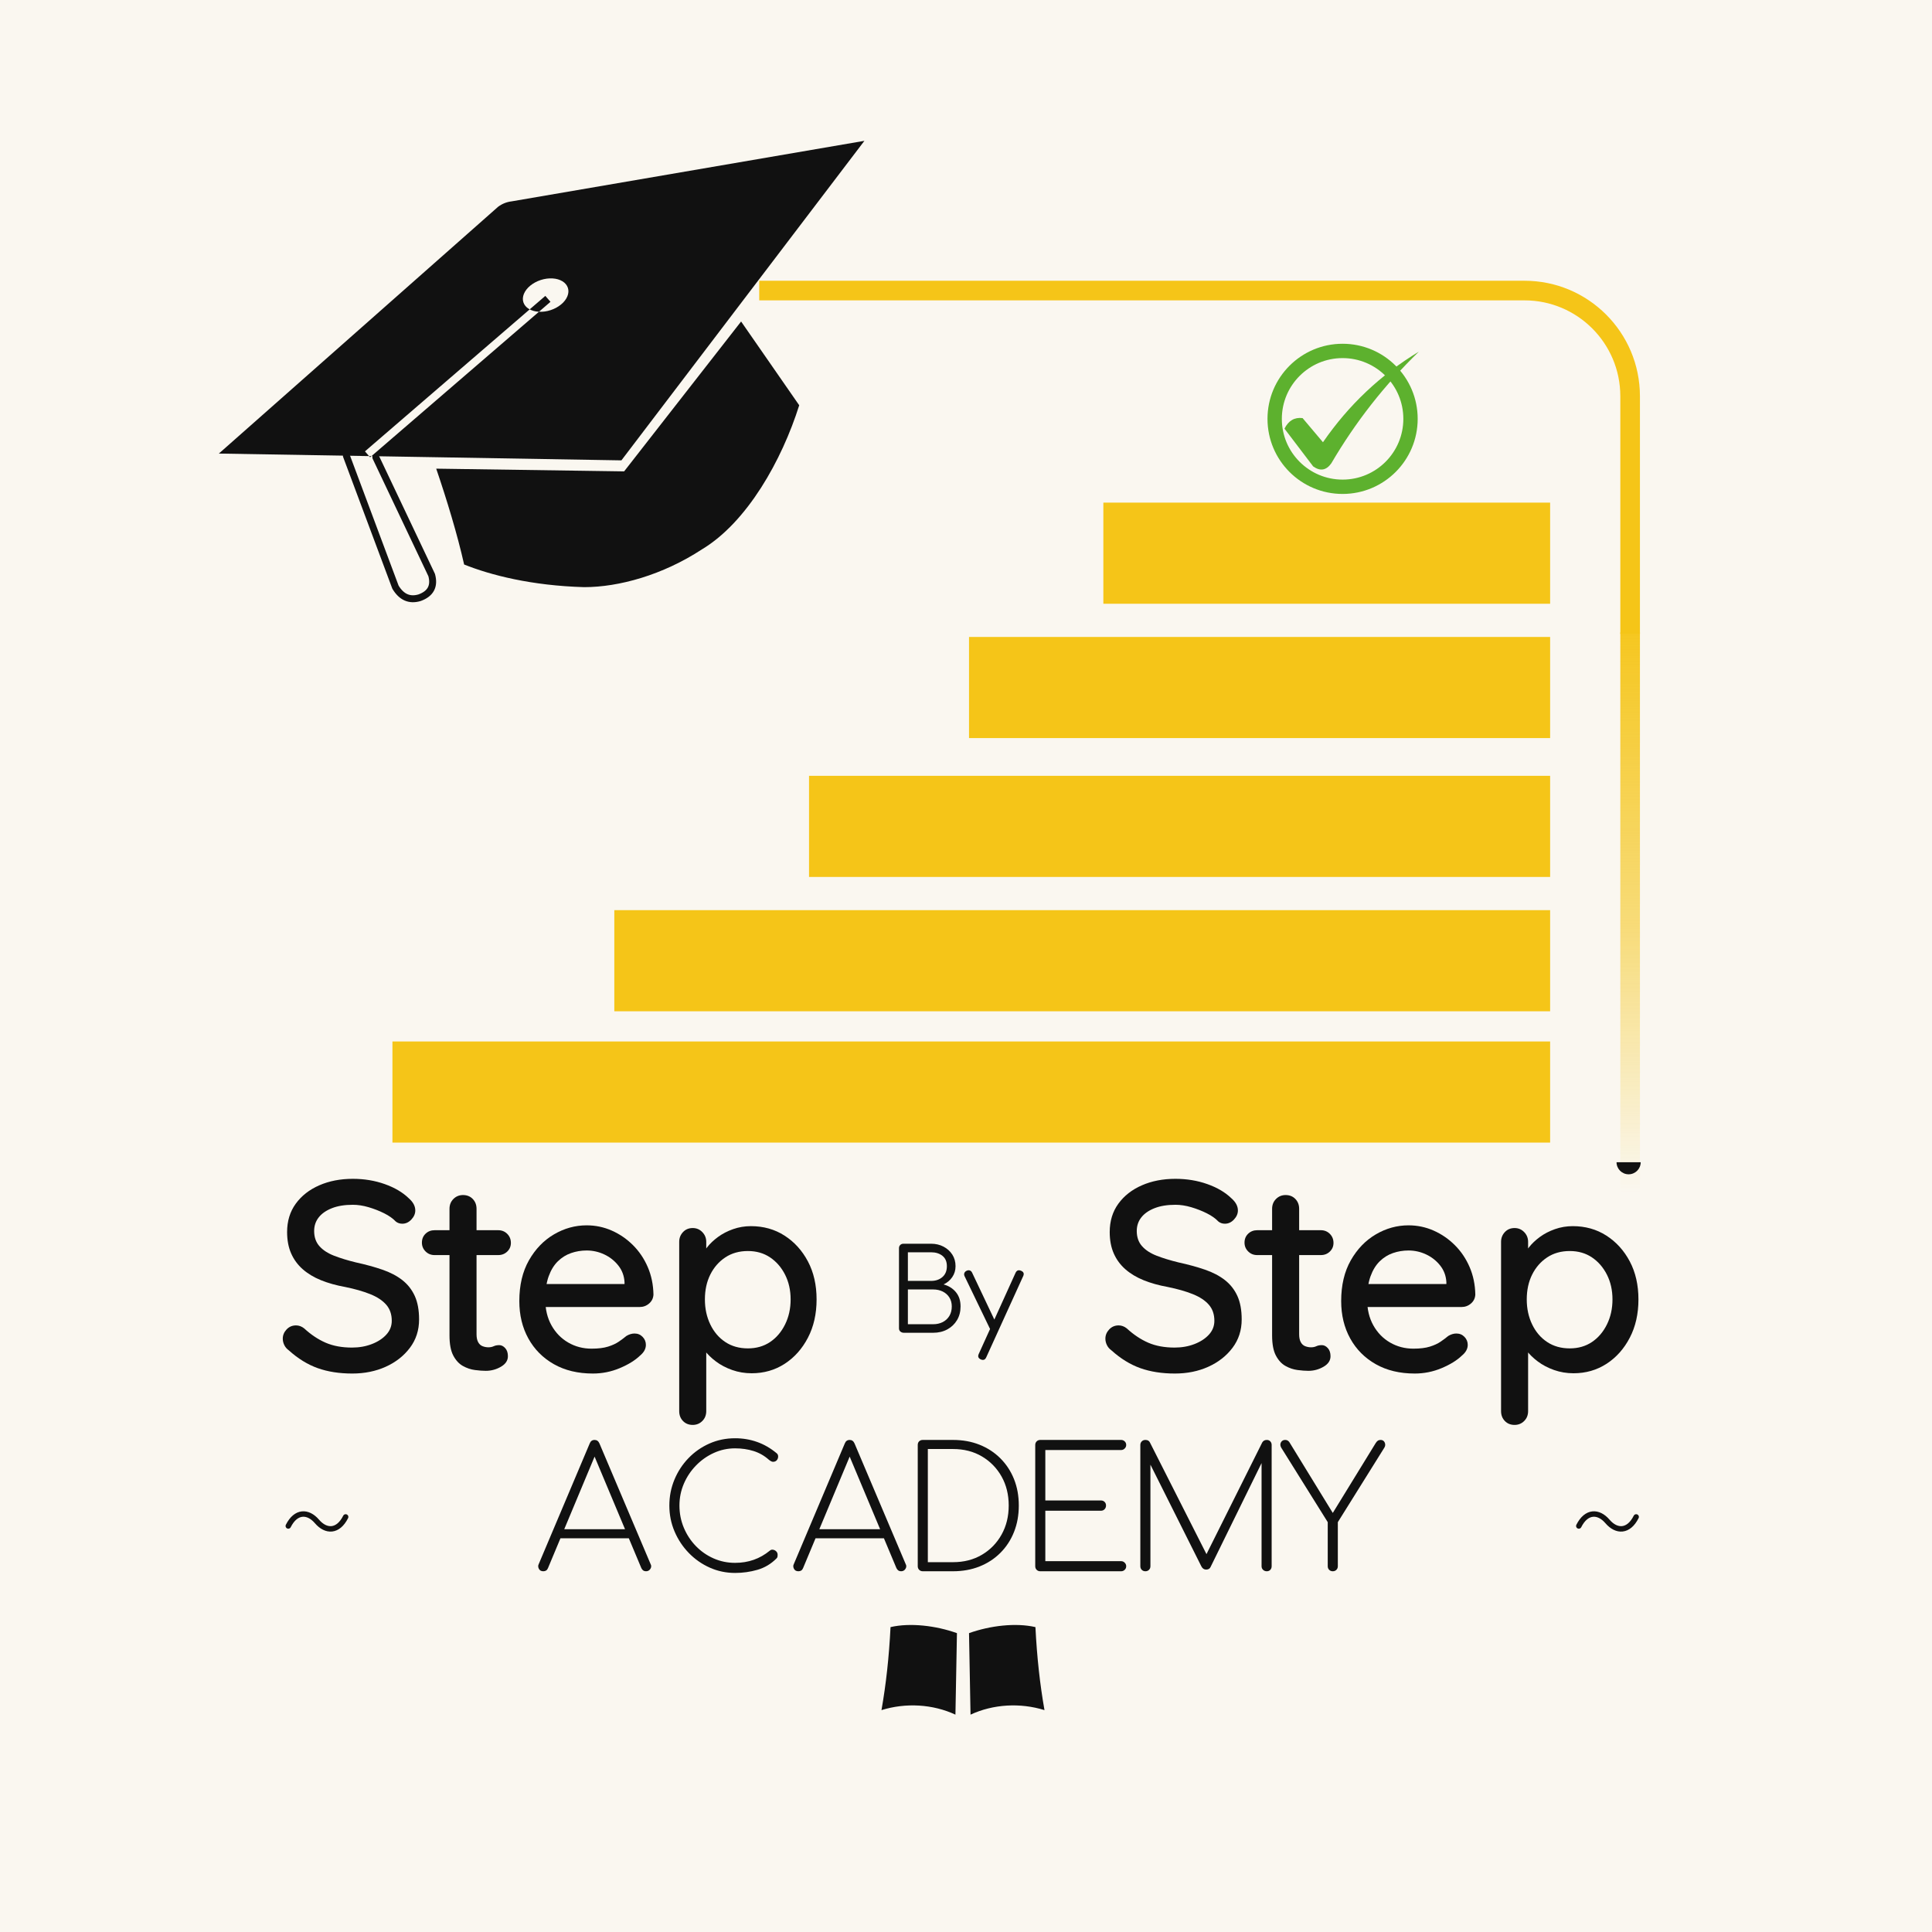
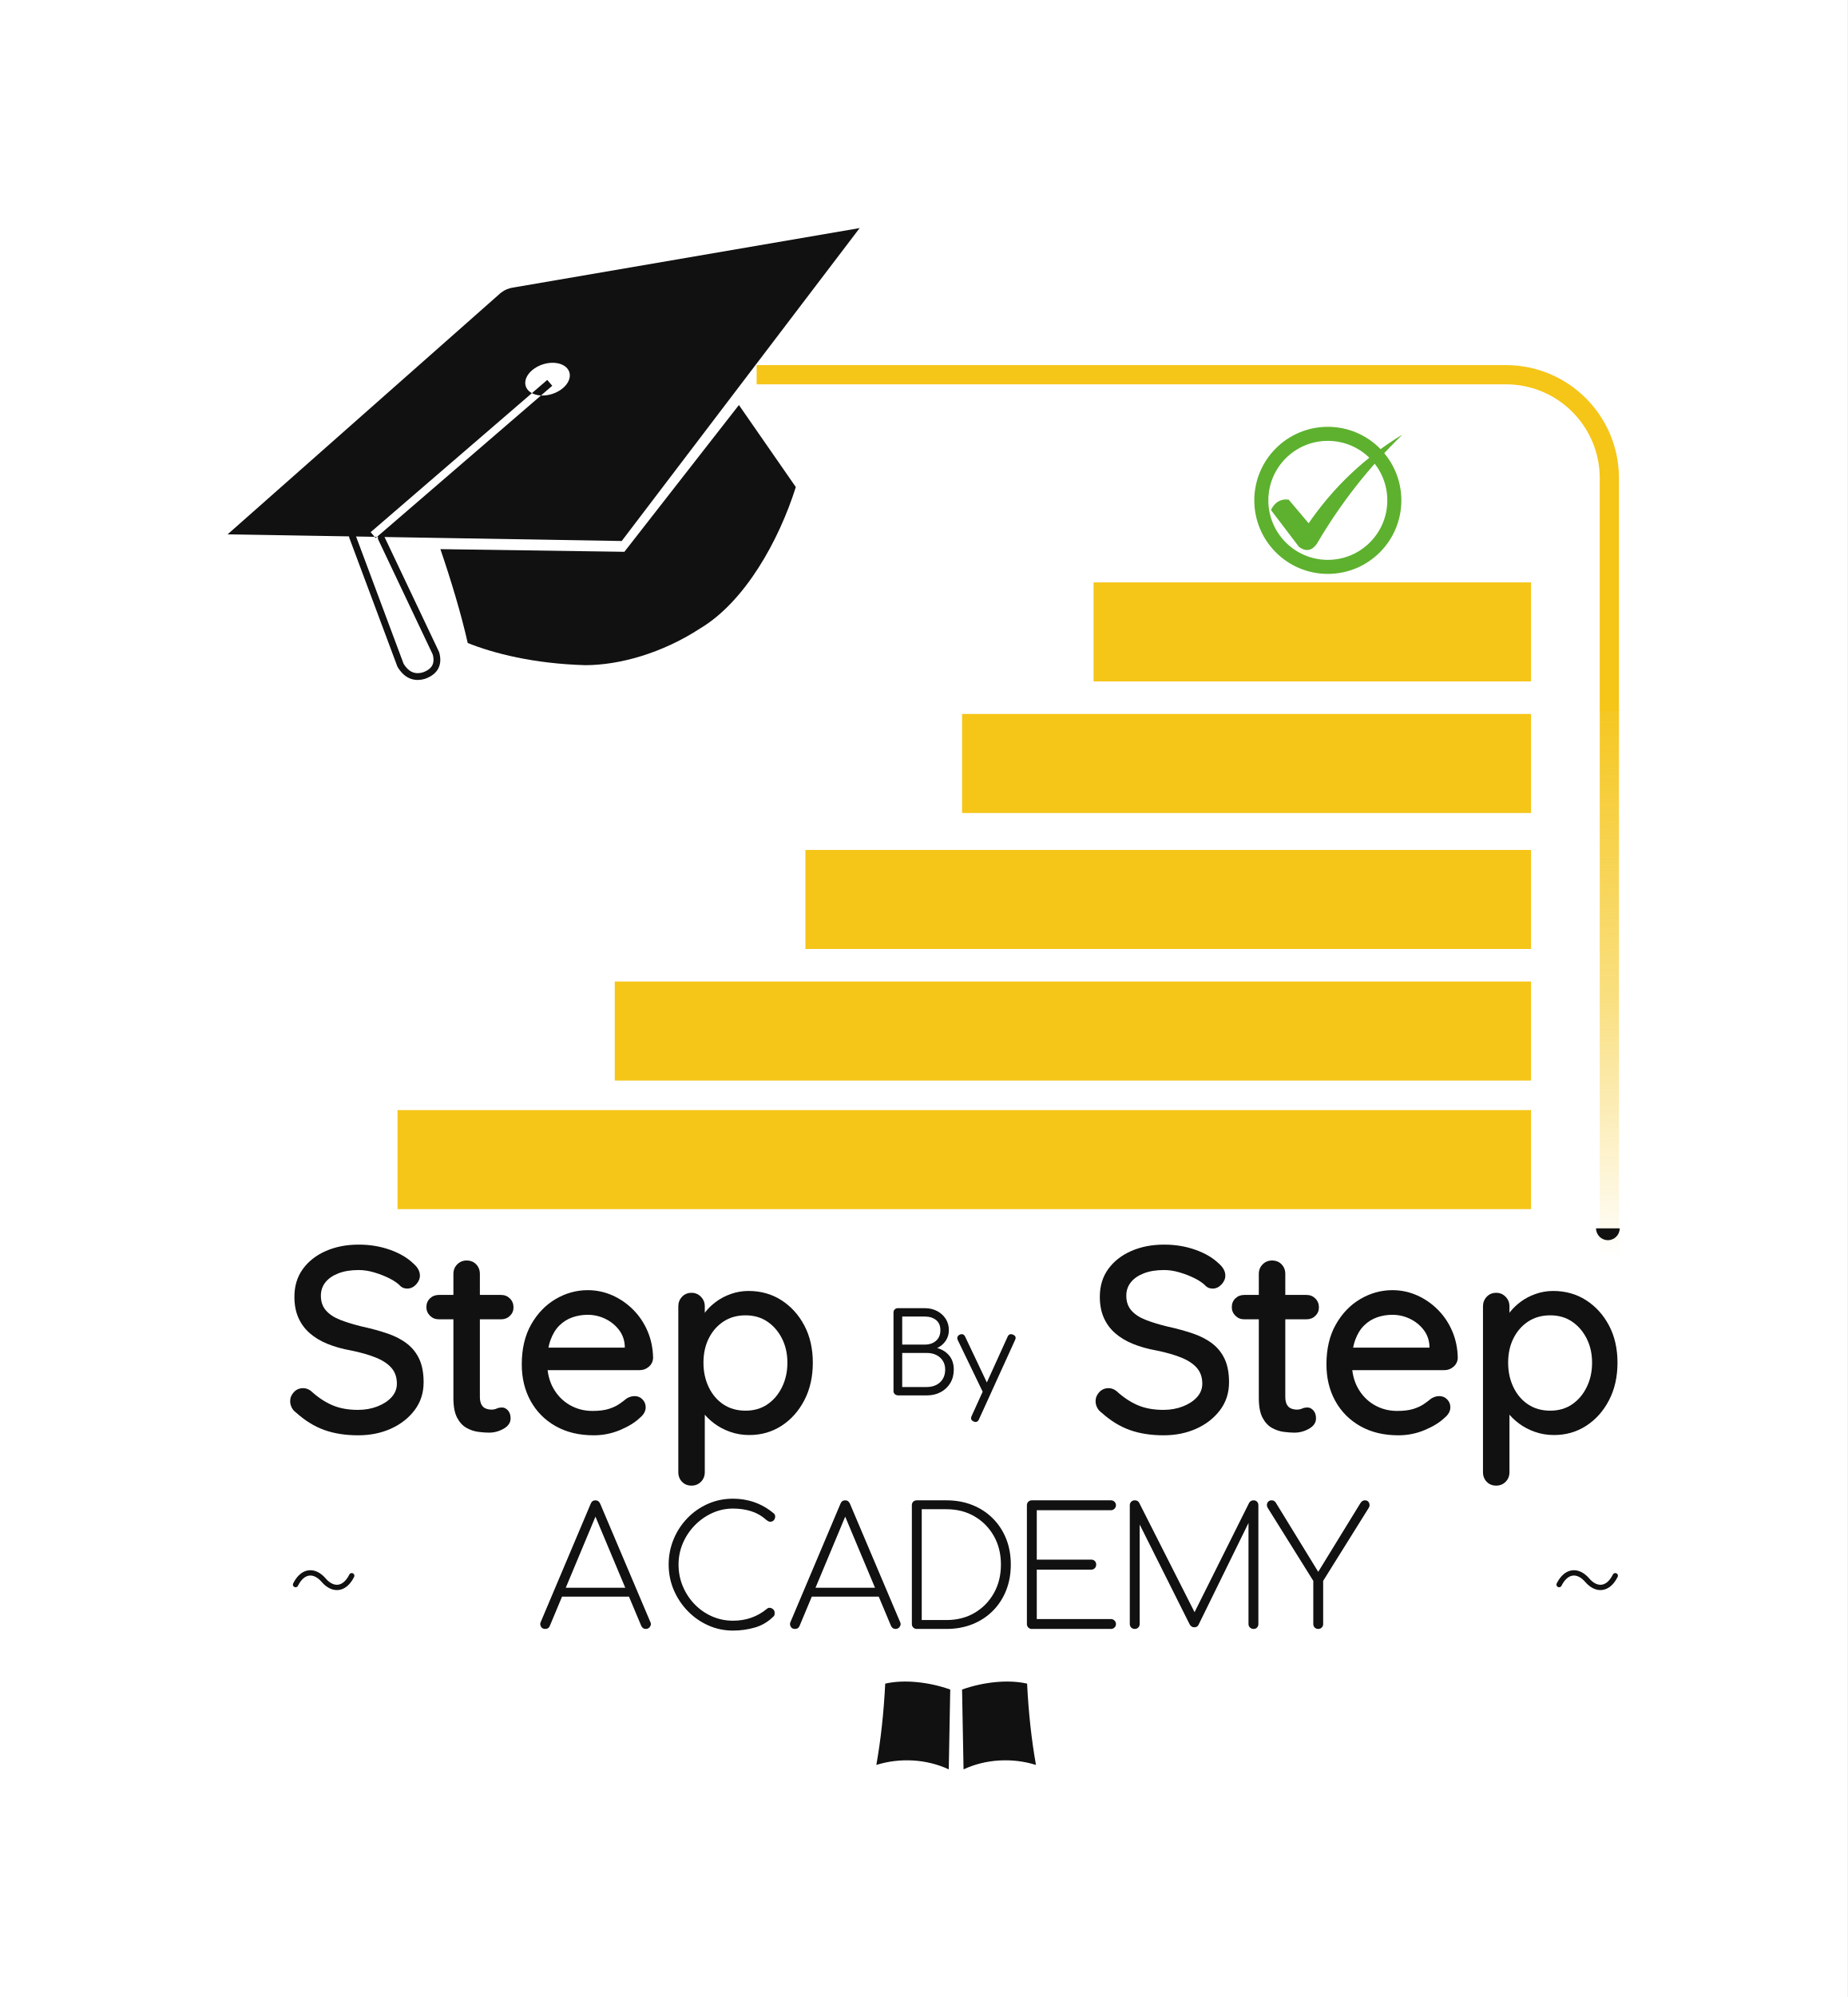
- <svg xmlns="http://www.w3.org/2000/svg" viewBox="0 0 1280 1280">
-   <rect width="1280" height="1280" fill="#FAF7F0" />
+ <svg xmlns="http://www.w3.org/2000/svg" viewBox="-9.0 -61.0 1250.0 1351.0">
+   <rect x="-9.0" y="-61.0" width="1250.0" height="1351.0" fill="#FFFFFF" />
  <defs>
-     <linearGradient id="g_fil_2" gradientUnits="userSpaceOnUse" x1="0" y1="400" x2="0" y2="790">
+     <linearGradient id="g_fil_19" gradientUnits="userSpaceOnUse" x1="0" y1="400" x2="0" y2="790">
      <stop offset="0" stop-color="#F5C518" />
      <stop offset=".55" stop-color="#F5C518" stop-opacity=".55" />
      <stop offset="1" stop-color="#F5C518" stop-opacity="0" />
    </linearGradient>
  </defs>
  <path d="M503 192.5 H1010 A70 70 0 0 1 1080 262.5 V420" fill="none" stroke="#F5C518" stroke-width="13" />
-   <path d="M1080 419 V790" fill="none" stroke="url(#g_fil_2)" stroke-width="13" />
+   <path d="M1080 419 V790" fill="none" stroke="url(#g_fil_19)" stroke-width="13" />
  <path d="M1071 770 H1087 A8 8 0 0 1 1071 770 Z" fill="#111111" />
  <rect x="731" y="333" width="296" height="67" fill="#F5C518" />
  <rect x="642" y="422" width="385" height="67" fill="#F5C518" />
  <rect x="536" y="514" width="491" height="67" fill="#F5C518" />
  <rect x="407" y="603" width="620" height="67" fill="#F5C518" />
  <rect x="260" y="690" width="767" height="67" fill="#F5C518" />
  <g>
    <circle cx="889.5" cy="277.5" r="45" fill="none" stroke="#5DB12E" stroke-width="9.5" />
    <path d="M851 284 Q855 276 863 277 L876.5 293 Q902 256 940 233 Q906 266 882 307 Q877 314 870 309 Z" fill="#5DB12E" />
  </g>
  <g fill="#111111">
    <path d="M289 310.5 L413.5 312.3 L491 213 L529.5 268.5 C518 305 495 346 465 364 C439 381 410 389 387 389 C352 388 325 381 307.5 374 C303 354 296 331 289 310.5 Z" />
    <path d="M145 300.5 L330 137 Q334 134 339 133.4 L572.7 93.3 L411.7 305 Z M361.30 196.03 L241.80 299.03 L245.20 302.97 L364.70 199.97 Z M376.24 190.71 L376.54 192.05 L376.58 193.46 L376.36 194.90 L375.89 196.34 L375.17 197.78 L374.22 199.17 L373.05 200.51 L371.68 201.75 L370.14 202.89 L368.45 203.91 L366.64 204.78 L364.74 205.49 L362.79 206.03 L360.82 206.39 L358.86 206.56 L356.94 206.54 L355.10 206.34 L353.37 205.95 L351.78 205.38 L350.36 204.64 L349.12 203.75 L348.10 202.71 L347.31 201.55 L346.76 200.29 L346.46 198.95 L346.42 197.54 L346.64 196.10 L347.11 194.66 L347.83 193.22 L348.78 191.83 L349.95 190.49 L351.32 189.25 L352.86 188.11 L354.55 187.09 L356.36 186.22 L358.26 185.51 L360.21 184.97 L362.18 184.61 L364.14 184.44 L366.06 184.46 L367.90 184.66 L369.63 185.05 L371.22 185.62 L372.64 186.36 L373.88 187.25 L374.90 188.29 L375.69 189.45 Z" fill-rule="evenodd" />
    <path d="M229.5 302 L262 389 Q268 399 278 396 Q289 392 286 381 L249 303" fill="none" stroke="#111111" stroke-width="4.6" stroke-linejoin="round" stroke-linecap="round" />
  </g>
  <g fill="#111111">
    <path transform="translate(180.36 908.21) scale(0.17917 -0.17917)" d="M296 -10Q224 -10 168.0 10.0Q112 30 61 76Q50 84 44.5 95.5Q39 107 39 119Q39 138 53.0 153.0Q67 168 88 168Q104 168 118 157Q156 122 197.5 104.0Q239 86 295 86Q335 86 368.5 99.0Q402 112 422.0 134.0Q442 156 442 185Q442 221 421.5 244.5Q401 268 362.5 283.5Q324 299 270 310Q220 319 180.5 335.0Q141 351 113.0 375.5Q85 400 70.0 434.0Q55 468 55 513Q55 574 87.0 618.0Q119 662 174.0 686.0Q229 710 298 710Q361 710 416.0 690.5Q471 671 505 638Q529 617 529 593Q529 575 514.5 559.5Q500 544 481 544Q467 544 457 552Q441 569 414.0 582.5Q387 596 356.5 605.0Q326 614 298 614Q253 614 221.0 601.5Q189 589 172.0 567.5Q155 546 155 517Q155 483 174.5 461.0Q194 439 229.0 425.5Q264 412 309 401Q364 389 407.5 374.0Q451 359 481.0 335.5Q511 312 527.0 277.0Q543 242 543 190Q543 130 509.0 85.0Q475 40 419.5 15.0Q364 -10 296 -10Z" />
    <path transform="translate(276.66 908.21) scale(0.17917 -0.17917)" d="M63 520H298Q318 520 331.5 506.5Q345 493 345 473Q345 454 331.5 441.0Q318 428 298 428H63Q43 428 29.5 441.5Q16 455 16 474Q16 494 29.5 507.0Q43 520 63 520ZM168 650Q190 650 204.0 635.5Q218 621 218 599V135Q218 117 224.0 106.0Q230 95 240.5 91.0Q251 87 262 87Q273 87 281.5 91.0Q290 95 302 95Q314 95 324.0 84.0Q334 73 334 54Q334 30 308.0 15.0Q282 0 252 0Q235 0 212.0 3.0Q189 6 167.5 18.0Q146 30 132.0 56.5Q118 83 118 131V599Q118 621 132.5 635.5Q147 650 168 650Z" />
    <path transform="translate(336.36 908.21) scale(0.17917 -0.17917)" d="M315 -10Q232 -10 171.0 24.5Q110 59 76.5 119.5Q43 180 43 258Q43 346 78.5 408.5Q114 471 171.0 504.5Q228 538 292 538Q341 538 385.0 518.5Q429 499 463.5 464.5Q498 430 518.0 383.5Q538 337 539 282Q538 262 523.0 249.0Q508 236 488 236H99L75 321H451L432 303V328Q430 363 409.0 389.5Q388 416 357.0 430.5Q326 445 292 445Q262 445 234.5 435.5Q207 426 185.5 405.0Q164 384 151.5 349.5Q139 315 139 264Q139 209 162.0 168.0Q185 127 224.0 104.5Q263 82 310 82Q347 82 371.0 89.5Q395 97 411.0 108.0Q427 119 439 129Q454 138 469 138Q487 138 499.0 125.5Q511 113 511 96Q511 74 489 56Q462 30 414.5 10.0Q367 -10 315 -10Z" />
    <path transform="translate(437.45 908.21) scale(0.17917 -0.17917)" d="M335 535Q405 535 459.5 500.0Q514 465 546.0 404.5Q578 344 578 264Q578 184 546.0 122.5Q514 61 460.0 26.0Q406 -9 338 -9Q300 -9 266.0 3.0Q232 15 206.0 34.5Q180 54 163.5 76.0Q147 98 143 117L170 130V-149Q170 -171 155.5 -185.5Q141 -200 120 -200Q98 -200 84.0 -185.5Q70 -171 70 -149V477Q70 498 84.0 513.0Q98 528 120 528Q141 528 155.5 513.0Q170 498 170 477V408L154 417Q157 436 173.0 456.5Q189 477 213.5 495.0Q238 513 269.5 524.0Q301 535 335 535ZM324 443Q276 443 240.5 419.5Q205 396 185.0 356.0Q165 316 165 264Q165 213 185.0 171.5Q205 130 240.5 106.5Q276 83 324 83Q371 83 406.0 106.5Q441 130 461.5 171.5Q482 213 482 264Q482 315 461.5 355.5Q441 396 406.0 419.5Q371 443 324 443Z" />
    <path transform="translate(725.36 908.21) scale(0.17917 -0.17917)" d="M296 -10Q224 -10 168.0 10.0Q112 30 61 76Q50 84 44.5 95.5Q39 107 39 119Q39 138 53.0 153.0Q67 168 88 168Q104 168 118 157Q156 122 197.5 104.0Q239 86 295 86Q335 86 368.5 99.0Q402 112 422.0 134.0Q442 156 442 185Q442 221 421.5 244.5Q401 268 362.5 283.5Q324 299 270 310Q220 319 180.5 335.0Q141 351 113.0 375.5Q85 400 70.0 434.0Q55 468 55 513Q55 574 87.0 618.0Q119 662 174.0 686.0Q229 710 298 710Q361 710 416.0 690.5Q471 671 505 638Q529 617 529 593Q529 575 514.5 559.5Q500 544 481 544Q467 544 457 552Q441 569 414.0 582.5Q387 596 356.5 605.0Q326 614 298 614Q253 614 221.0 601.5Q189 589 172.0 567.5Q155 546 155 517Q155 483 174.5 461.0Q194 439 229.0 425.5Q264 412 309 401Q364 389 407.5 374.0Q451 359 481.0 335.5Q511 312 527.0 277.0Q543 242 543 190Q543 130 509.0 85.0Q475 40 419.5 15.0Q364 -10 296 -10Z" />
    <path transform="translate(821.66 908.21) scale(0.17917 -0.17917)" d="M63 520H298Q318 520 331.5 506.5Q345 493 345 473Q345 454 331.5 441.0Q318 428 298 428H63Q43 428 29.5 441.5Q16 455 16 474Q16 494 29.5 507.0Q43 520 63 520ZM168 650Q190 650 204.0 635.5Q218 621 218 599V135Q218 117 224.0 106.0Q230 95 240.5 91.0Q251 87 262 87Q273 87 281.5 91.0Q290 95 302 95Q314 95 324.0 84.0Q334 73 334 54Q334 30 308.0 15.0Q282 0 252 0Q235 0 212.0 3.0Q189 6 167.5 18.0Q146 30 132.0 56.5Q118 83 118 131V599Q118 621 132.5 635.5Q147 650 168 650Z" />
    <path transform="translate(880.86 908.21) scale(0.17917 -0.17917)" d="M315 -10Q232 -10 171.0 24.5Q110 59 76.5 119.5Q43 180 43 258Q43 346 78.5 408.5Q114 471 171.0 504.5Q228 538 292 538Q341 538 385.0 518.5Q429 499 463.5 464.5Q498 430 518.0 383.5Q538 337 539 282Q538 262 523.0 249.0Q508 236 488 236H99L75 321H451L432 303V328Q430 363 409.0 389.5Q388 416 357.0 430.5Q326 445 292 445Q262 445 234.5 435.5Q207 426 185.5 405.0Q164 384 151.5 349.5Q139 315 139 264Q139 209 162.0 168.0Q185 127 224.0 104.5Q263 82 310 82Q347 82 371.0 89.5Q395 97 411.0 108.0Q427 119 439 129Q454 138 469 138Q487 138 499.0 125.5Q511 113 511 96Q511 74 489 56Q462 30 414.5 10.0Q367 -10 315 -10Z" />
    <path transform="translate(981.95 908.21) scale(0.17917 -0.17917)" d="M335 535Q405 535 459.5 500.0Q514 465 546.0 404.5Q578 344 578 264Q578 184 546.0 122.5Q514 61 460.0 26.0Q406 -9 338 -9Q300 -9 266.0 3.0Q232 15 206.0 34.5Q180 54 163.5 76.0Q147 98 143 117L170 130V-149Q170 -171 155.5 -185.5Q141 -200 120 -200Q98 -200 84.0 -185.5Q70 -171 70 -149V477Q70 498 84.0 513.0Q98 528 120 528Q141 528 155.5 513.0Q170 498 170 477V408L154 417Q157 436 173.0 456.5Q189 477 213.5 495.0Q238 513 269.5 524.0Q301 535 335 535ZM324 443Q276 443 240.5 419.5Q205 396 185.0 356.0Q165 316 165 264Q165 213 185.0 171.5Q205 130 240.5 106.5Q276 83 324 83Q371 83 406.0 106.5Q441 130 461.5 171.5Q482 213 482 264Q482 315 461.5 355.5Q441 396 406.0 419.5Q371 443 324 443Z" />
    <path transform="translate(588.05 883.00) scale(0.07554 -0.07554)" d="M144 0Q125 0 112.5 10.5Q100 21 100 39V742Q100 759 111.0 770.0Q122 781 139 781H382Q442 781 490.5 755.5Q539 730 567.5 686.0Q596 642 596 584Q596 530 567.0 488.0Q538 446 491 424Q558 406 599.0 356.5Q640 307 640 231Q640 163 609.0 111.0Q578 59 523.5 29.5Q469 0 399 0ZM178 75H399Q447 75 484.0 94.0Q521 113 542.0 148.0Q563 183 563 231Q563 276 542.0 309.5Q521 343 484.0 361.5Q447 380 399 380H178ZM178 455H382Q442 455 481.0 489.0Q520 523 520 584Q520 644 481.0 675.0Q442 706 382 706H178Z" />
    <path transform="translate(637.33 883.00) scale(0.07554 -0.07554)" d="M184 -238Q176 -238 166 -234Q132 -219 147 -186L470 526Q485 558 518 544Q552 530 537 497L213 -215Q203 -238 184 -238ZM295 17Q280 10 267.0 14.5Q254 19 246 34L23 496Q16 511 21.0 524.0Q26 537 41 544Q56 551 69.0 546.5Q82 542 89 527L308 65Q316 50 313.0 37.0Q310 24 295 17Z" />
    <path transform="translate(354.49 1041.00) scale(0.1114 -0.1114)" d="M49 0Q30 0 22.5 15.0Q15 30 22 43L325 760Q333 781 354 781Q374 781 383 760L687 43Q695 29 686.0 14.5Q677 0 660 0Q650 0 643.5 4.5Q637 9 632 19L338 720H370L77 19Q73 9 66.0 4.5Q59 0 49 0ZM123 196 147 250H563L586 196Z" />
    <path transform="translate(436.78 1041.00) scale(0.1114 -0.1114)" d="M451 -10Q371 -10 300.5 21.5Q230 53 176.0 108.5Q122 164 91.0 236.5Q60 309 60 391Q60 472 90.0 544.5Q120 617 173.5 672.5Q227 728 298.0 759.5Q369 791 451 791Q520 791 582.0 769.0Q644 747 698 702Q707 695 707.0 682.5Q707 670 699.0 660.5Q691 651 677 651Q673 651 669.0 652.5Q665 654 661.0 656.5Q657 659 652 663Q612 699 561.0 715.0Q510 731 451 731Q384 731 324.0 703.5Q264 676 218.0 628.5Q172 581 146.0 520.0Q120 459 120 391Q120 321 146.0 259.0Q172 197 217.5 150.0Q263 103 323.0 76.5Q383 50 451 50Q510 50 561.5 68.0Q613 86 658 123Q666 130 677.0 128.0Q688 126 696.0 118.0Q704 110 704 97Q704 91 703.0 86.0Q702 81 697 76Q648 27 583.5 8.5Q519 -10 451 -10Z" />
    <path transform="translate(523.49 1041.00) scale(0.1114 -0.1114)" d="M49 0Q30 0 22.5 15.0Q15 30 22 43L325 760Q333 781 354 781Q374 781 383 760L687 43Q695 29 686.0 14.5Q677 0 660 0Q650 0 643.5 4.5Q637 9 632 19L338 720H370L77 19Q73 9 66.0 4.5Q59 0 49 0ZM123 196 147 250H563L586 196Z" />
    <path transform="translate(596.89 1041.00) scale(0.1114 -0.1114)" d="M130 0Q117 0 108.5 8.5Q100 17 100 30V751Q100 765 108.5 773.0Q117 781 130 781H310Q396 781 467.5 752.5Q539 724 591.5 671.5Q644 619 672.5 548.0Q701 477 701 391Q701 305 672.5 233.5Q644 162 591.5 109.5Q539 57 467.5 28.5Q396 0 310 0ZM160 54H310Q407 54 481.5 98.0Q556 142 598.5 218.0Q641 294 641 391Q641 488 598.5 563.5Q556 639 481.5 683.0Q407 727 310 727H160Z" />
    <path transform="translate(674.73 1041.00) scale(0.1114 -0.1114)" d="M130 0Q117 0 108.5 8.5Q100 17 100 30V751Q100 764 108.5 772.5Q117 781 130 781H611Q623 781 632.0 772.5Q641 764 641 751Q641 739 632.0 730.0Q623 721 611 721H160V421H491Q504 421 512.5 412.5Q521 404 521 391Q521 378 512.5 369.0Q504 360 491 360H160V60H611Q623 60 632.0 51.0Q641 42 641 30Q641 17 632.0 8.5Q623 0 611 0Z" />
    <path transform="translate(744.36 1041.00) scale(0.1114 -0.1114)" d="M130 0Q117 0 108.5 8.5Q100 17 100 30V751Q100 764 108.5 772.5Q117 781 130 781Q150 781 157 766L511 67H476L825 766Q834 781 852 781Q865 781 873.0 772.5Q881 764 881 751V30Q881 17 873.0 8.5Q865 0 852 0Q839 0 830.0 8.5Q821 17 821 30V679L836 674L517 24Q510 10 491 10Q473 10 463 29L140 674L160 679V30Q160 17 151.5 8.5Q143 0 130 0Z" />
    <path transform="translate(847.69 1041.00) scale(0.1114 -0.1114)" d="M317 0Q304 0 295.5 8.5Q287 17 287 30V292L11 734Q4 746 5.5 756.5Q7 767 14.5 774.0Q22 781 34 781Q42 781 47.5 778.0Q53 775 58 769L339 311H295L572 762Q579 773 585.5 777.0Q592 781 601 781Q613 781 620.0 774.0Q627 767 628.5 756.0Q630 745 623 734L347 292V30Q347 17 338.5 8.5Q330 0 317 0Z" />
  </g>
  <path d="M191 1011 C196 1001 204 1001 210 1008 C216 1015 224 1015 229 1005" fill="none" stroke="#111111" stroke-width="3.6" stroke-linecap="round" />
  <path d="M1046 1011 C1051 1001 1059 1001 1065 1008 C1071 1015 1079 1015 1084 1005" fill="none" stroke="#111111" stroke-width="3.6" stroke-linecap="round" />
  <path d="M634 1082 C620 1077 603 1075 590 1078 C589 1098 587 1116 584 1133 C600 1128 618 1129 633 1136 Z" fill="#111111" />
  <path d="M642 1082 C656 1077 673 1075 686 1078 C687 1098 689 1116 692 1133 C676 1128 658 1129 643 1136 Z" fill="#111111" />
</svg>
